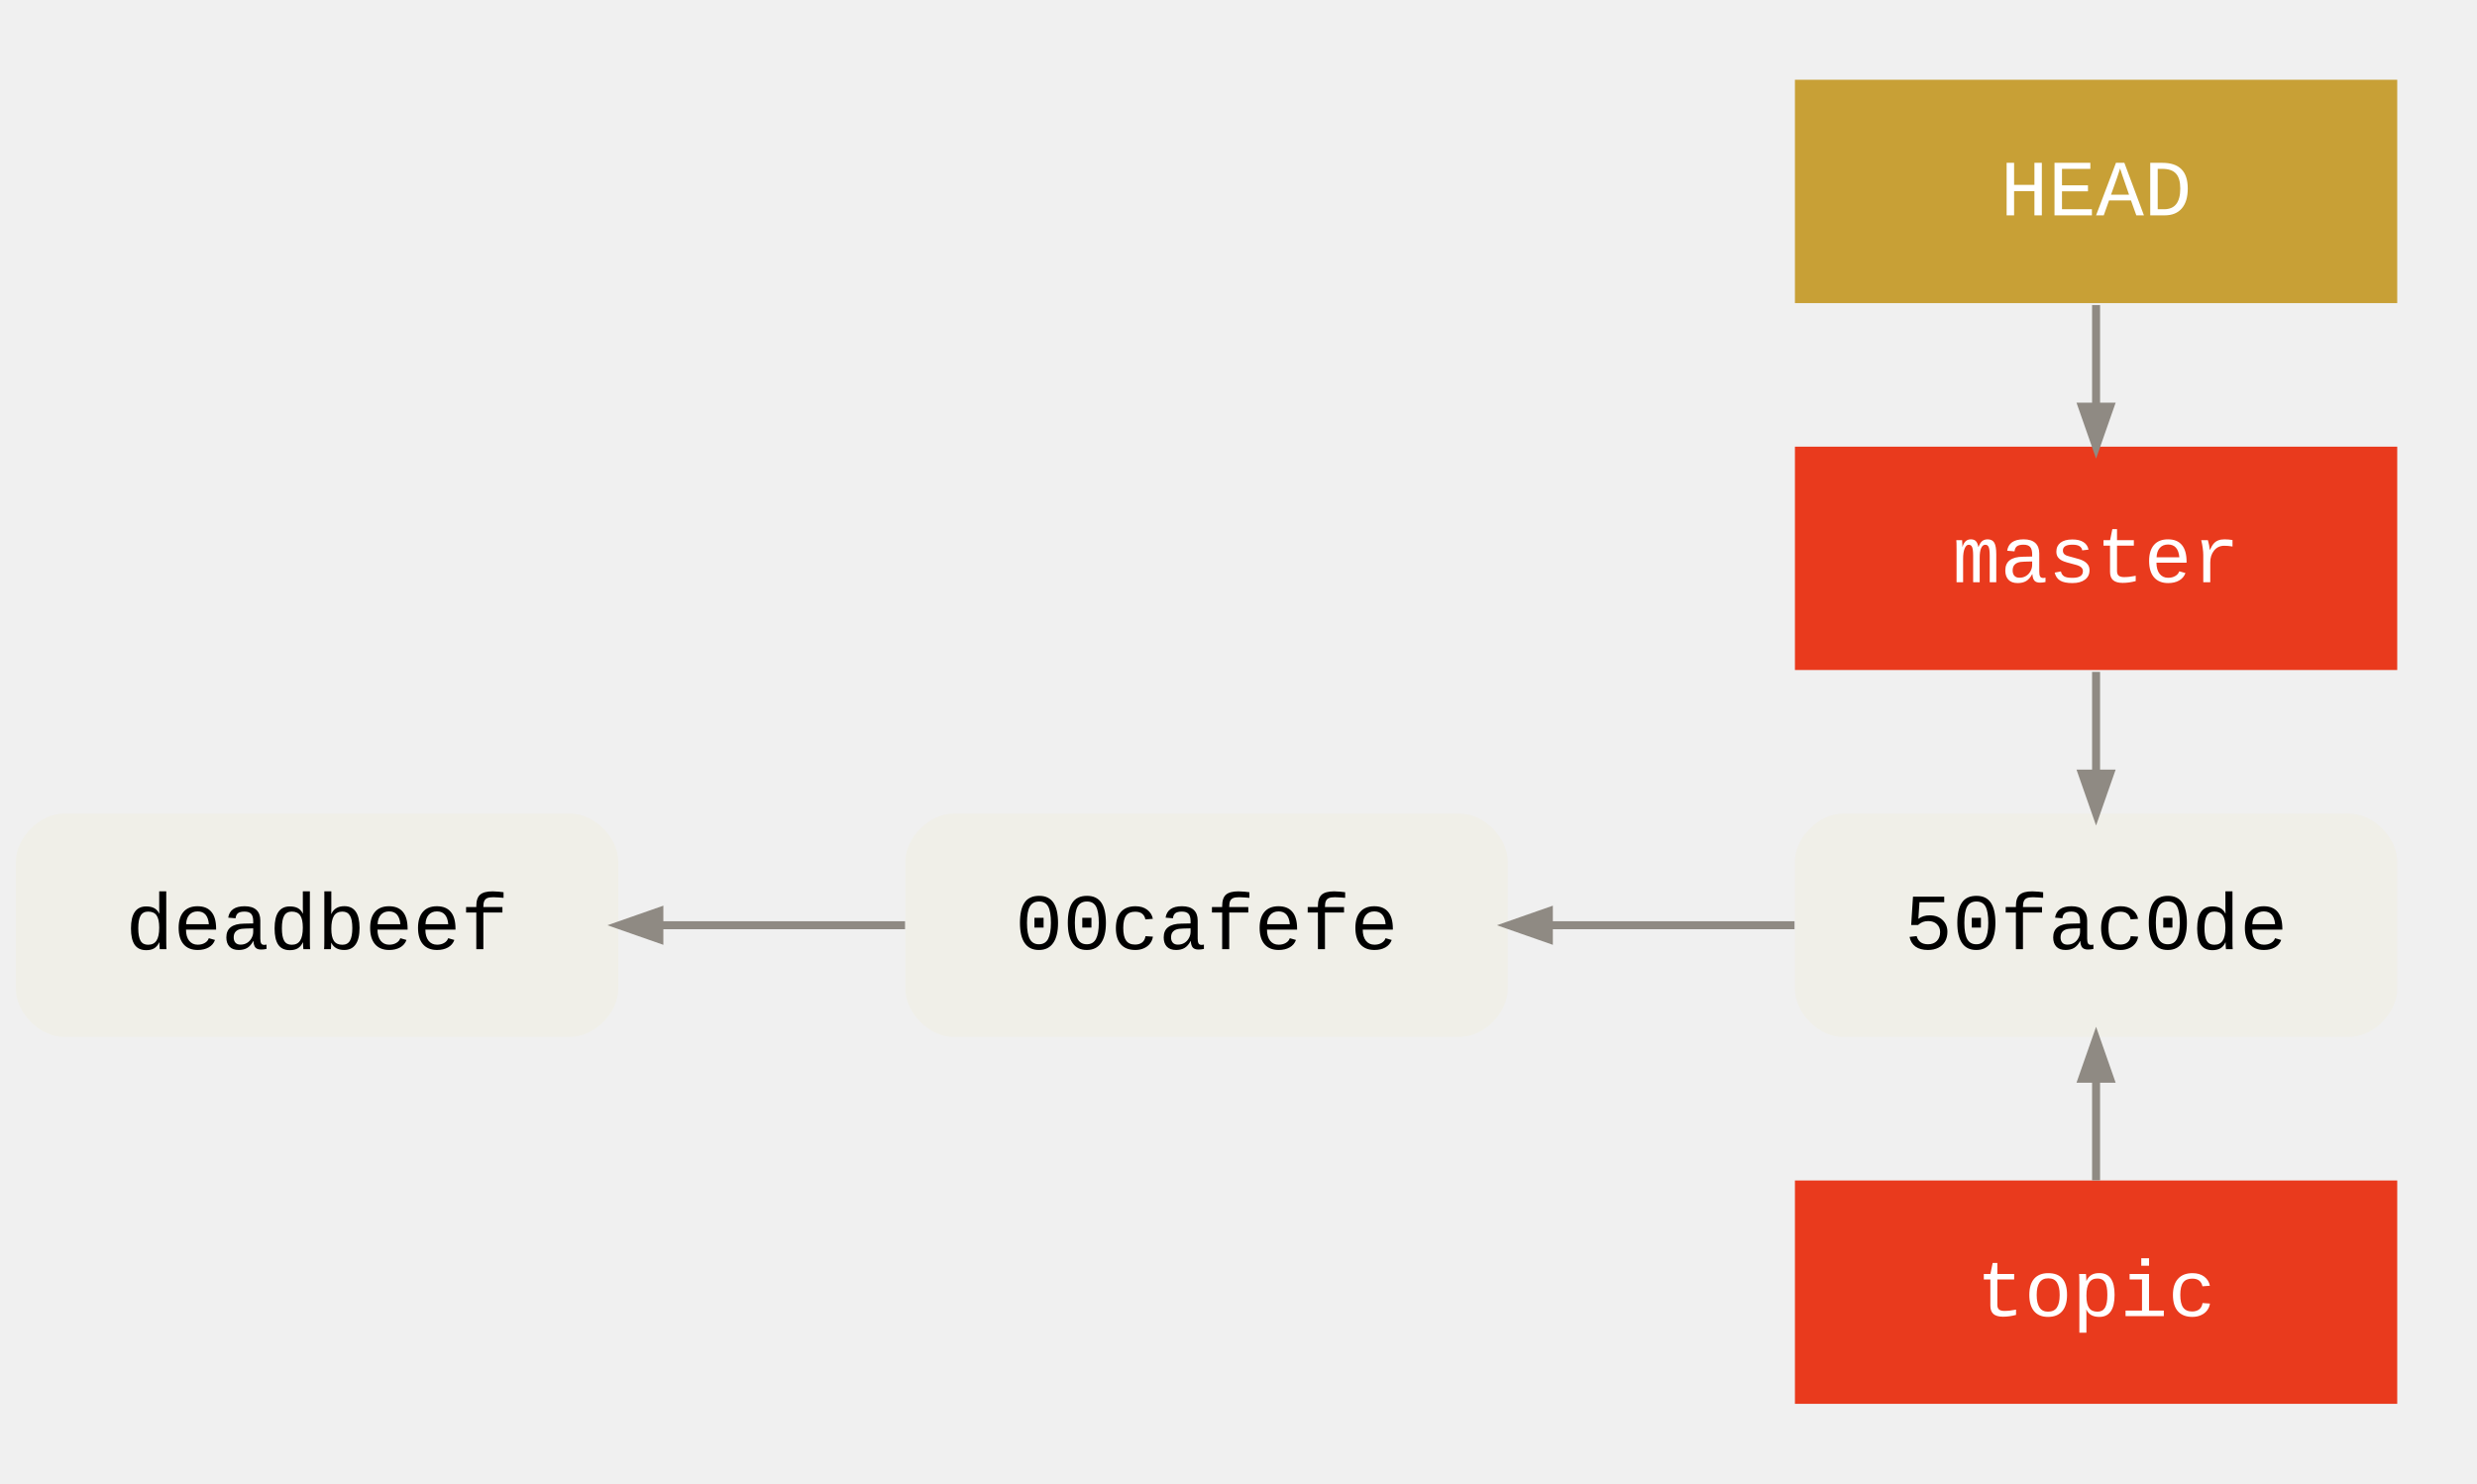
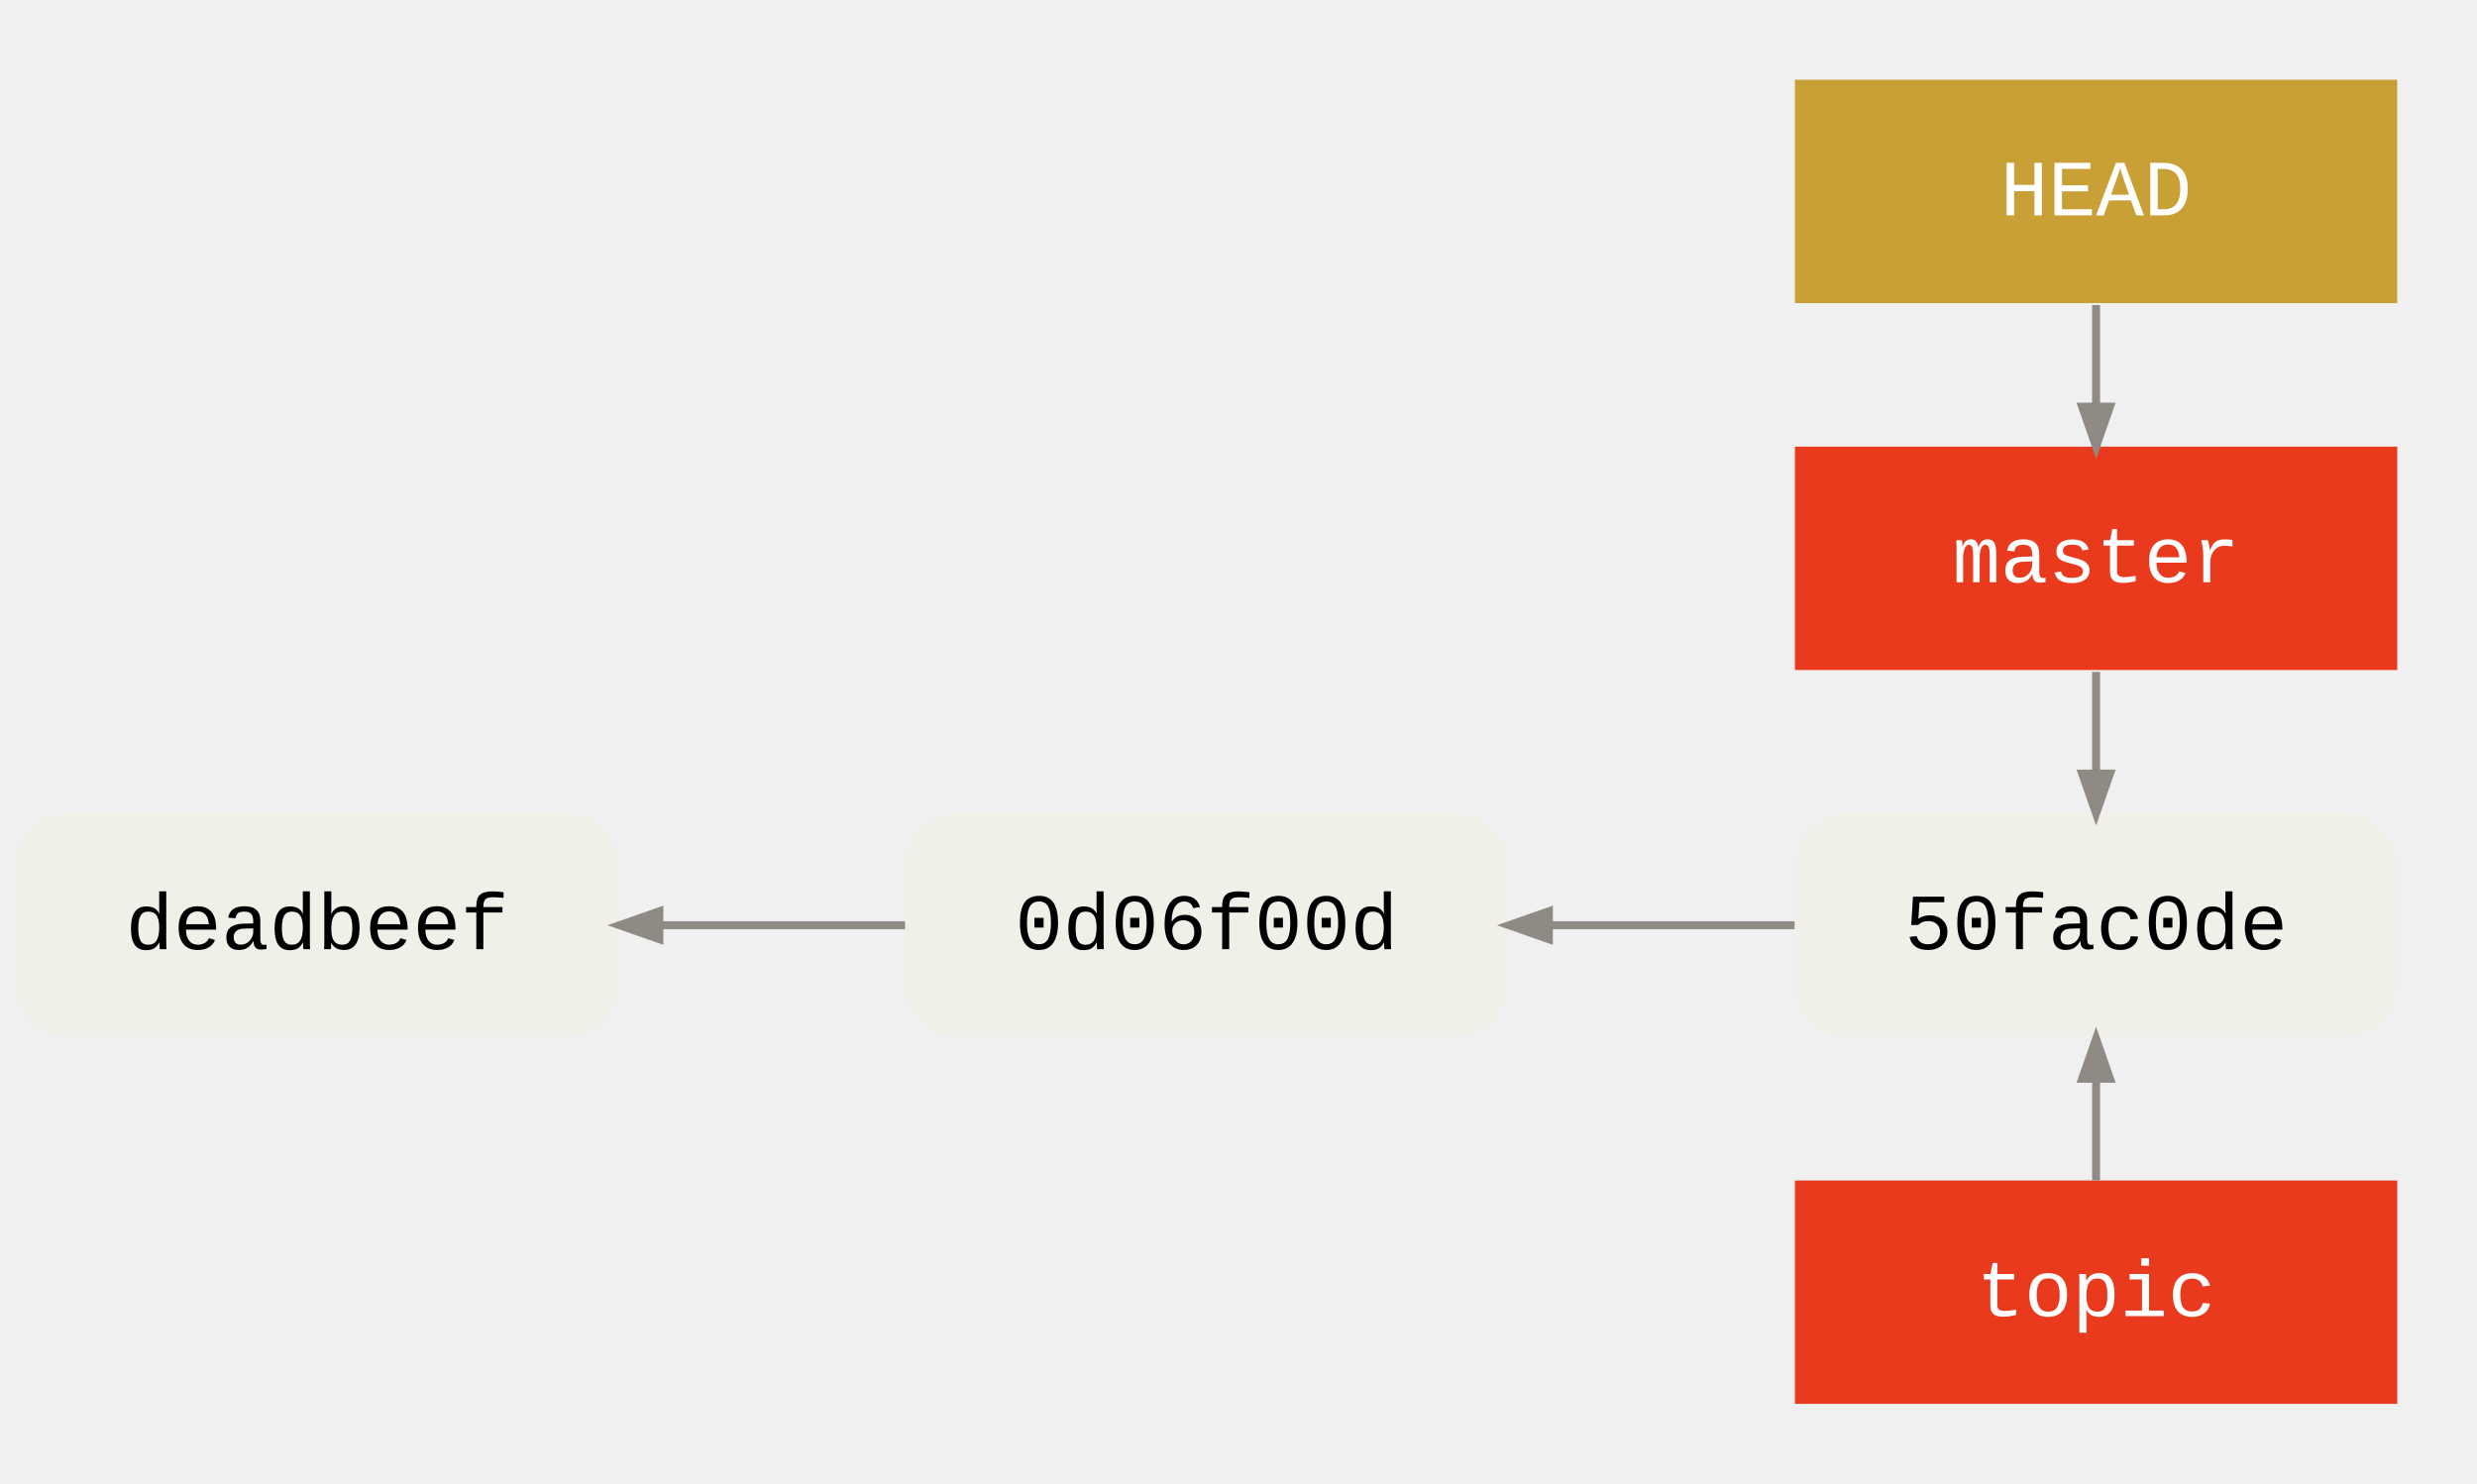
<svg xmlns="http://www.w3.org/2000/svg" width="621pt" height="372pt" viewBox="0.00 0.00 621.00 372.00">
  <g id="graph0" class="graph" transform="scale(1 1) rotate(0) translate(4 368)">
    <g id="clust1" class="cluster">
      <polygon fill="transparent" stroke="transparent" points="438,-8 438,-356 605,-356 605,-8 438,-8" />
    </g>
    <g id="node1" class="node">
      <path fill="#f0efe8" stroke="#000000" stroke-width="0" d="M139,-164C139,-164 12,-164 12,-164 6,-164 0,-158 0,-152 0,-152 0,-120 0,-120 0,-114 6,-108 12,-108 12,-108 139,-108 139,-108 145,-108 151,-114 151,-120 151,-120 151,-152 151,-152 151,-158 145,-164 139,-164" />
      <text text-anchor="middle" x="75.5" y="-130" font-family="Menlo, Monaco, Consolas, Lucida Console, Courier New, monospace" font-size="20.00" fill="#000000">deadbeef</text>
    </g>
    <g id="node2" class="node">
      <path fill="#f0efe8" stroke="#000000" stroke-width="0" d="M362,-164C362,-164 235,-164 235,-164 229,-164 223,-158 223,-152 223,-152 223,-120 223,-120 223,-114 229,-108 235,-108 235,-108 362,-108 362,-108 368,-108 374,-114 374,-120 374,-120 374,-152 374,-152 374,-158 368,-164 362,-164" />
-       <text text-anchor="middle" x="298.5" y="-130" font-family="Menlo, Monaco, Consolas, Lucida Console, Courier New, monospace" font-size="20.00" fill="#000000">00cafefe</text>
+       <text text-anchor="middle" x="298.5" y="-130" font-family="Menlo, Monaco, Consolas, Lucida Console, Courier New, monospace" font-size="20.00" fill="#000000">0d06f00d</text>
    </g>
    <g id="edge1" class="edge">
      <path fill="none" stroke="#8f8a83" stroke-width="2" d="M161.457,-136C181.708,-136 203.146,-136 222.901,-136" />
      <polygon fill="#8f8a83" stroke="#8f8a83" stroke-width="2" points="161.309,-132.5 151.309,-136 161.309,-139.5 161.309,-132.5" />
    </g>
    <g id="node3" class="node">
      <path fill="#f0efe8" stroke="#000000" stroke-width="0" d="M585,-164C585,-164 458,-164 458,-164 452,-164 446,-158 446,-152 446,-152 446,-120 446,-120 446,-114 452,-108 458,-108 458,-108 585,-108 585,-108 591,-108 597,-114 597,-120 597,-120 597,-152 597,-152 597,-158 591,-164 585,-164" />
      <text text-anchor="middle" x="521.5" y="-130" font-family="Menlo, Monaco, Consolas, Lucida Console, Courier New, monospace" font-size="20.00" fill="#000000">50fac0de</text>
    </g>
    <g id="edge2" class="edge">
      <path fill="none" stroke="#8f8a83" stroke-width="2" d="M384.457,-136C404.707,-136 426.146,-136 445.901,-136" />
      <polygon fill="#8f8a83" stroke="#8f8a83" stroke-width="2" points="384.309,-132.5 374.309,-136 384.309,-139.5 384.309,-132.5" />
    </g>
    <g id="node5" class="node">
      <polygon fill="#e93a1d" stroke="#000000" stroke-width="0" points="597,-256 446,-256 446,-200 597,-200 597,-256" />
      <text text-anchor="middle" x="521.5" y="-222" font-family="Menlo, Monaco, Consolas, Lucida Console, Courier New, monospace" font-size="20.00" fill="#ffffff">master</text>
    </g>
    <g id="edge3" class="edge">
      <path fill="none" stroke="#8f8a83" stroke-width="2" d="M521.5,-174.288C521.5,-182.697 521.5,-191.105 521.5,-199.514" />
      <polygon fill="#8f8a83" stroke="#8f8a83" stroke-width="2" points="525,-174.031 521.5,-164.031 518,-174.031 525,-174.031" />
    </g>
    <g id="node6" class="node">
      <polygon fill="#e93a1d" stroke="#000000" stroke-width="0" points="597,-72 446,-72 446,-16 597,-16 597,-72" />
      <text text-anchor="middle" x="521.5" y="-38" font-family="Menlo, Monaco, Consolas, Lucida Console, Courier New, monospace" font-size="20.00" fill="#ffffff">topic</text>
    </g>
    <g id="edge5" class="edge">
      <path fill="none" stroke="#8f8a83" stroke-width="2" d="M521.5,-97.257C521.5,-88.849 521.5,-80.44 521.5,-72.031" />
      <polygon fill="#8f8a83" stroke="#8f8a83" stroke-width="2" points="518,-97.514 521.5,-107.514 525,-97.514 518,-97.514" />
    </g>
    <g id="node4" class="node">
      <polygon fill="#c8a036" stroke="#000000" stroke-width="0" points="597,-348 446,-348 446,-292 597,-292 597,-348" />
      <text text-anchor="middle" x="521.5" y="-314" font-family="Menlo, Monaco, Consolas, Lucida Console, Courier New, monospace" font-size="20.00" fill="#ffffff">HEAD</text>
    </g>
    <g id="edge4" class="edge">
      <path fill="none" stroke="#8f8a83" stroke-width="2" d="M521.5,-266.288C521.5,-274.697 521.5,-283.105 521.5,-291.514" />
      <polygon fill="#8f8a83" stroke="#8f8a83" stroke-width="2" points="525,-266.031 521.5,-256.031 518,-266.031 525,-266.031" />
    </g>
  </g>
</svg>
